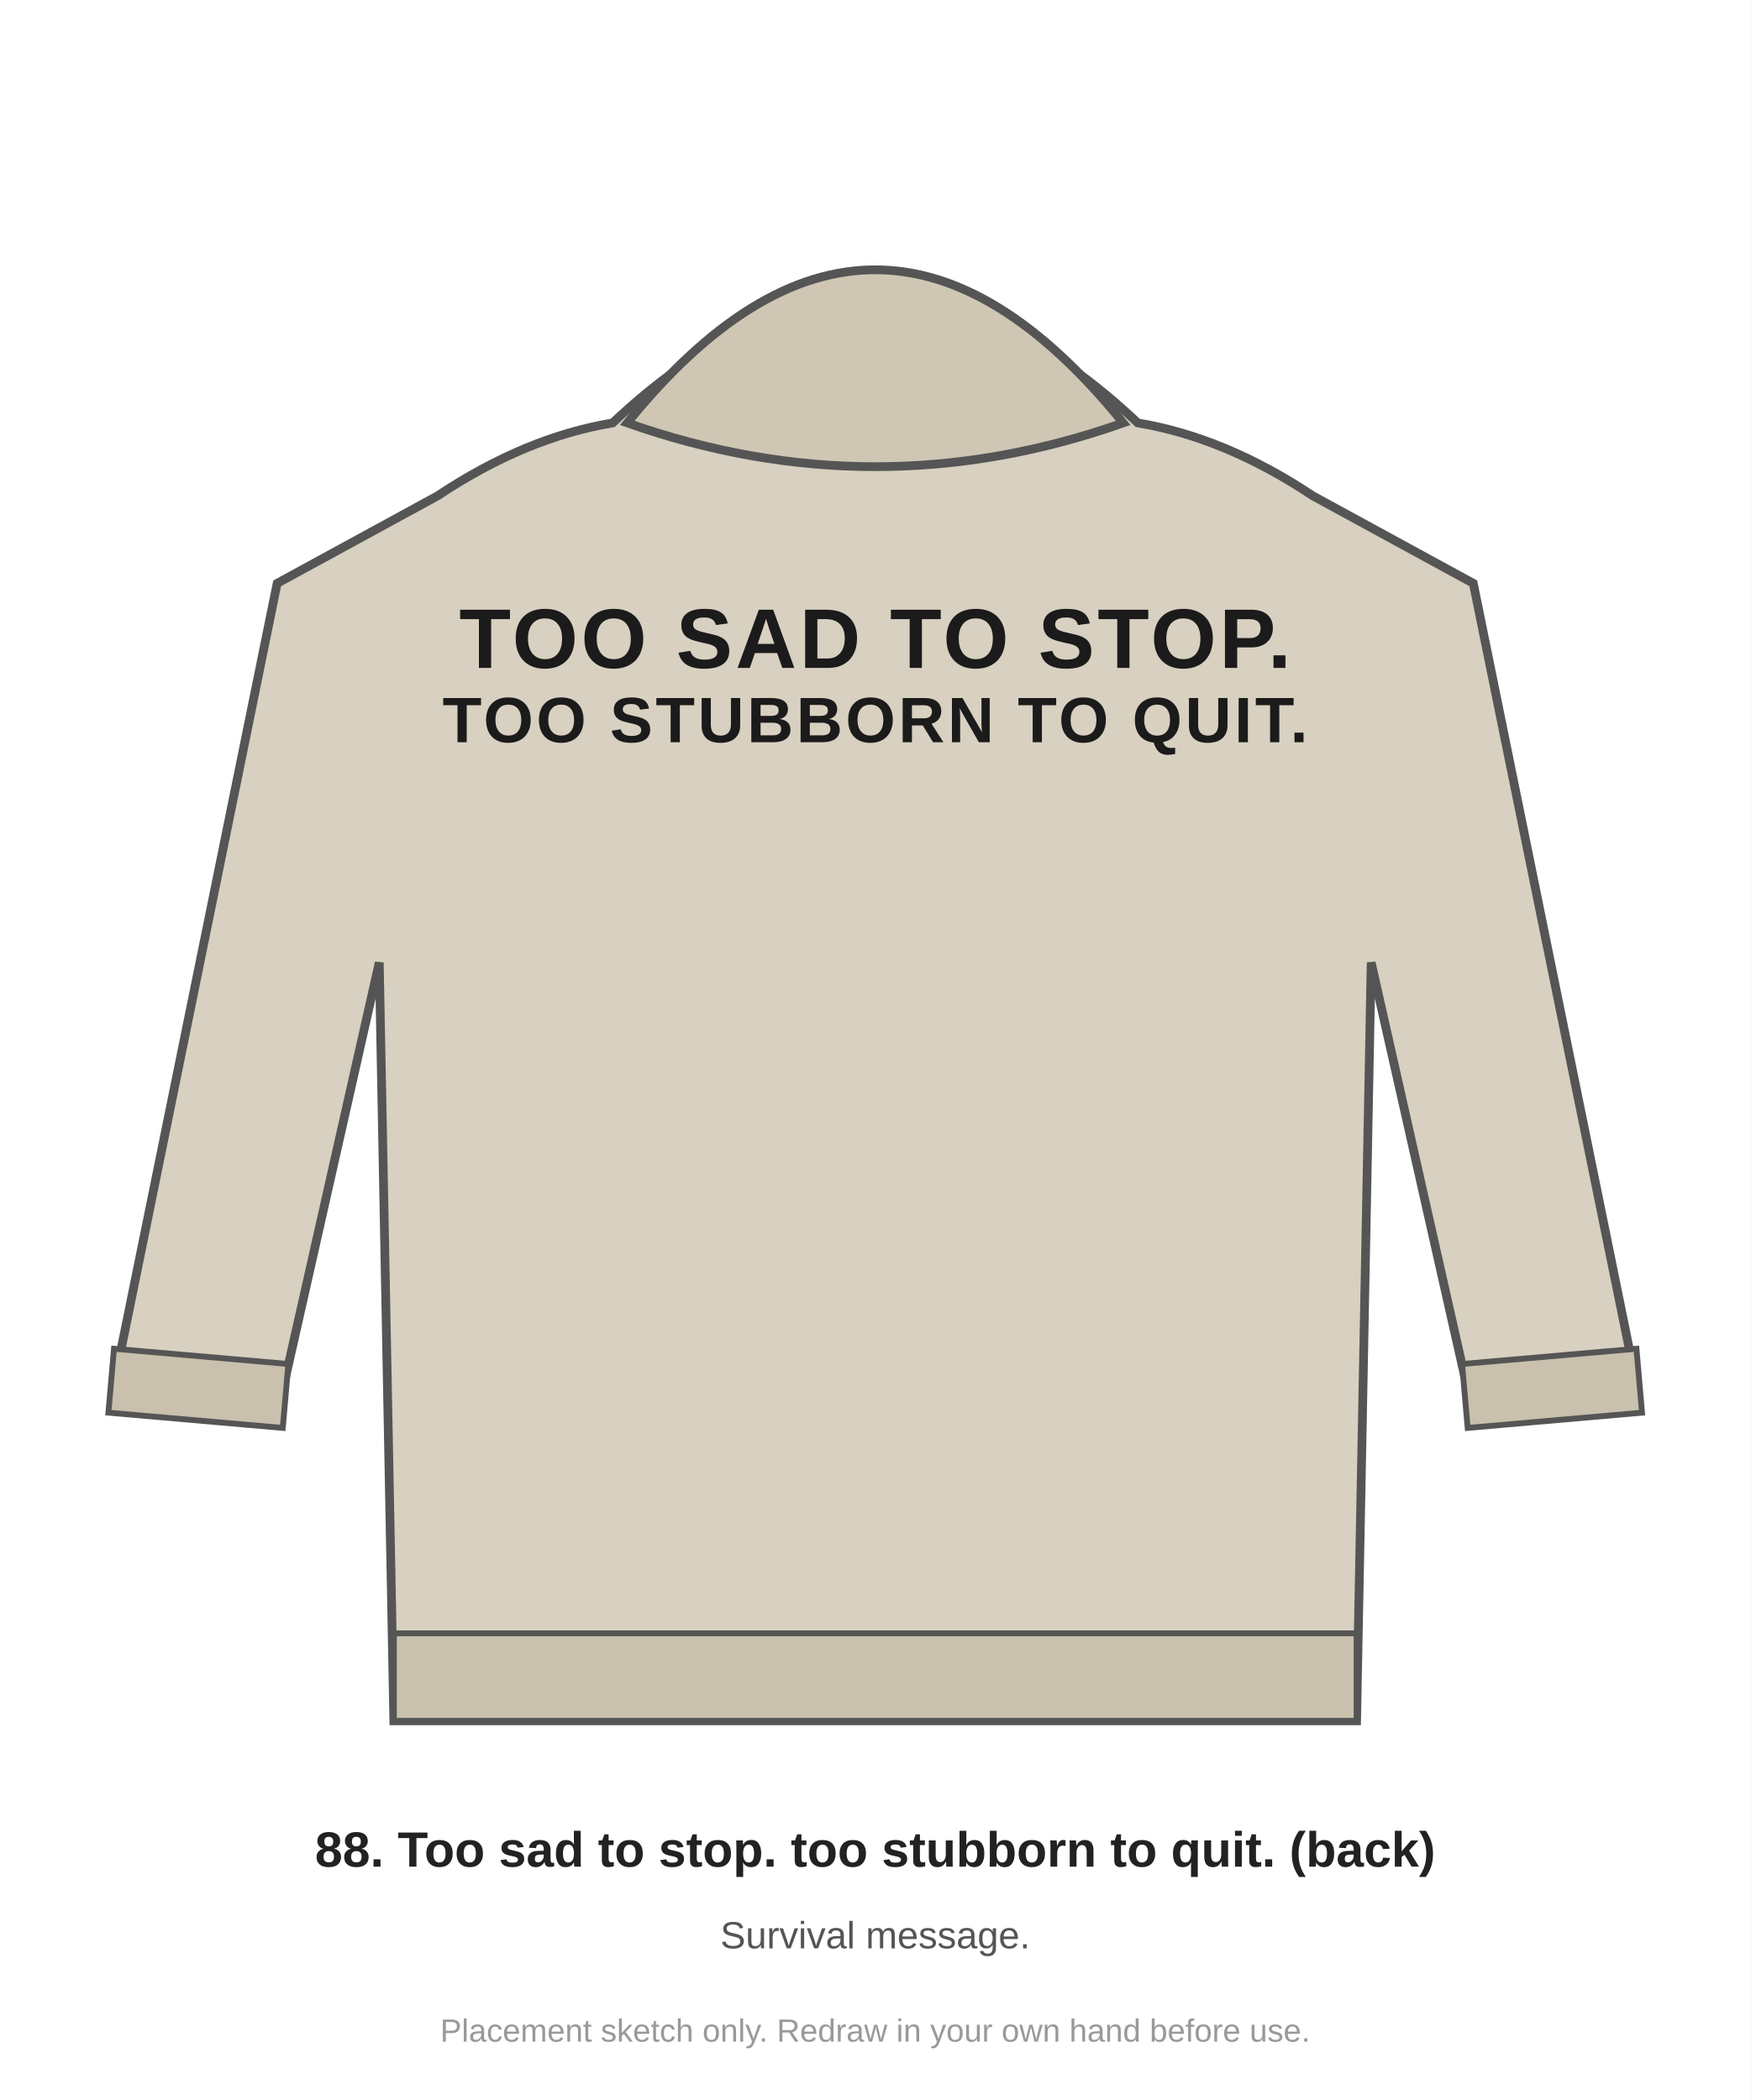
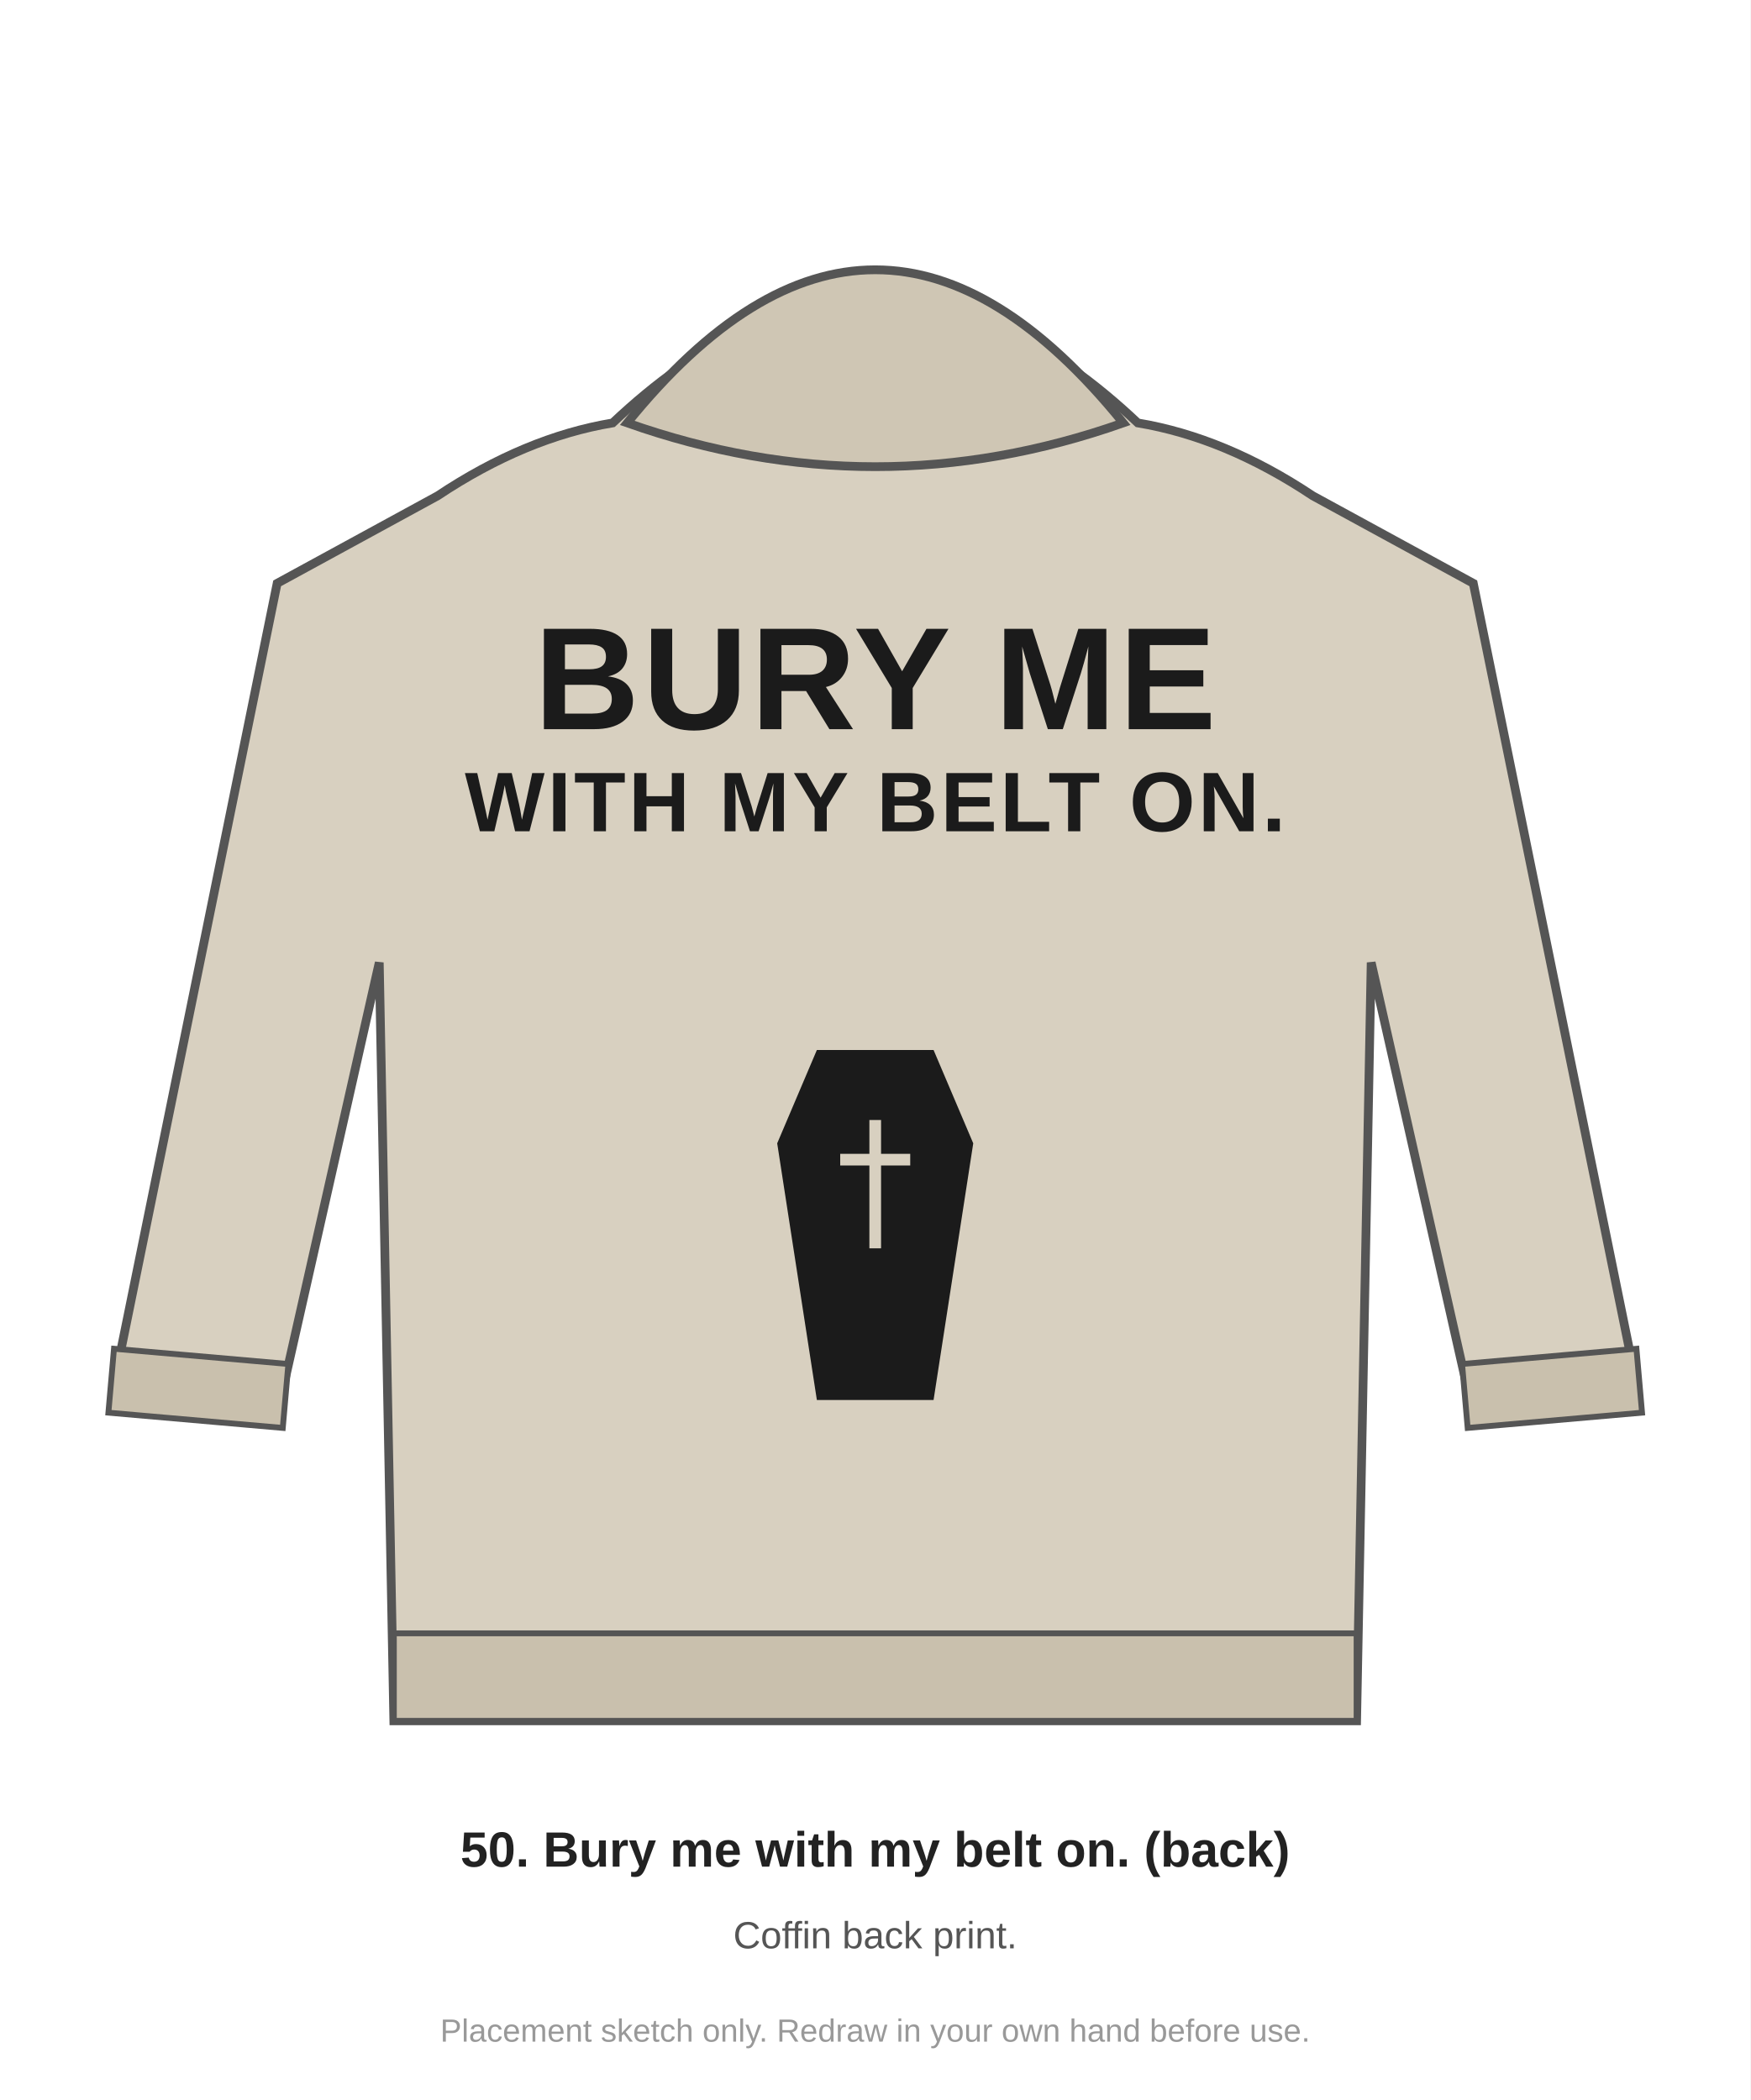
<svg xmlns="http://www.w3.org/2000/svg" viewBox="0 0 600 720" width="600" height="720" font-family="Arial, Helvetica, sans-serif">
  <rect width="600" height="720" fill="#ffffff" />
  <path d="M150 170 L95 200 L40 470 L95 485 L130 330 L135 590 L465 590 L470 330 L505 485 L560 470 L505 200 L450 170 Q420 150 390 145 Q300 60 210 145 Q180 150 150 170 Z" fill="#d8d0c0" stroke="#555" stroke-width="3" />
  <path d="M215 145 Q300 40 385 145 Q300 175 215 145 Z" fill="#cfc6b4" stroke="#555" stroke-width="3" />
  <rect x="38" y="465" width="60" height="22" fill="#c9c0ad" stroke="#555" stroke-width="2" transform="rotate(5 68 476)" />
  <rect x="502" y="465" width="60" height="22" fill="#c9c0ad" stroke="#555" stroke-width="2" transform="rotate(-5 532 476)" />
  <rect x="135" y="560" width="330" height="30" fill="#c9c0ad" stroke="#555" stroke-width="2" />
-   <text x="300" y="229" text-anchor="middle" font-size="29" font-weight="900" fill="#1b1b1b" letter-spacing="1">TOO SAD TO STOP.</text>
-   <text x="300" y="254.48" text-anchor="middle" font-size="22" font-weight="900" fill="#1b1b1b" letter-spacing="1">TOO STUBBORN TO QUIT.</text>
-   <text x="300" y="640" text-anchor="middle" font-size="17" font-weight="bold" fill="#222">88. Too sad to stop. too stubborn to quit. (back)</text>
-   <text x="300" y="668" text-anchor="middle" font-size="13" fill="#555">Survival message.</text>
+   <text x="300" y="250" text-anchor="middle" font-size="50" font-weight="900" fill="#1b1b1b" letter-spacing="1">BURY ME</text>
+   <text x="300" y="285.0" text-anchor="middle" font-size="29" font-weight="900" fill="#1b1b1b" letter-spacing="1">WITH MY BELT ON.</text>
+   <path d="M280.0 360.0 L320.0 360.0 L333.6 392.0 L320.0 480.0 L280.0 480.0 L266.4 392.0 Z" fill="#1b1b1b" />
+   <line x1="300" y1="384.0" x2="300" y2="428.0" stroke="#d8d0c0" stroke-width="4.0" />
+   <line x1="288.0" y1="397.6" x2="312.0" y2="397.6" stroke="#d8d0c0" stroke-width="4.0" />
+   <text x="300" y="640" text-anchor="middle" font-size="17" font-weight="bold" fill="#222">50. Bury me with my belt on. (back)</text>
+   <text x="300" y="668" text-anchor="middle" font-size="13" fill="#555">Coffin back print.</text>
  <text x="300" y="700" text-anchor="middle" font-size="11" fill="#999">Placement sketch only. Redraw in your own hand before use.</text>
</svg>
